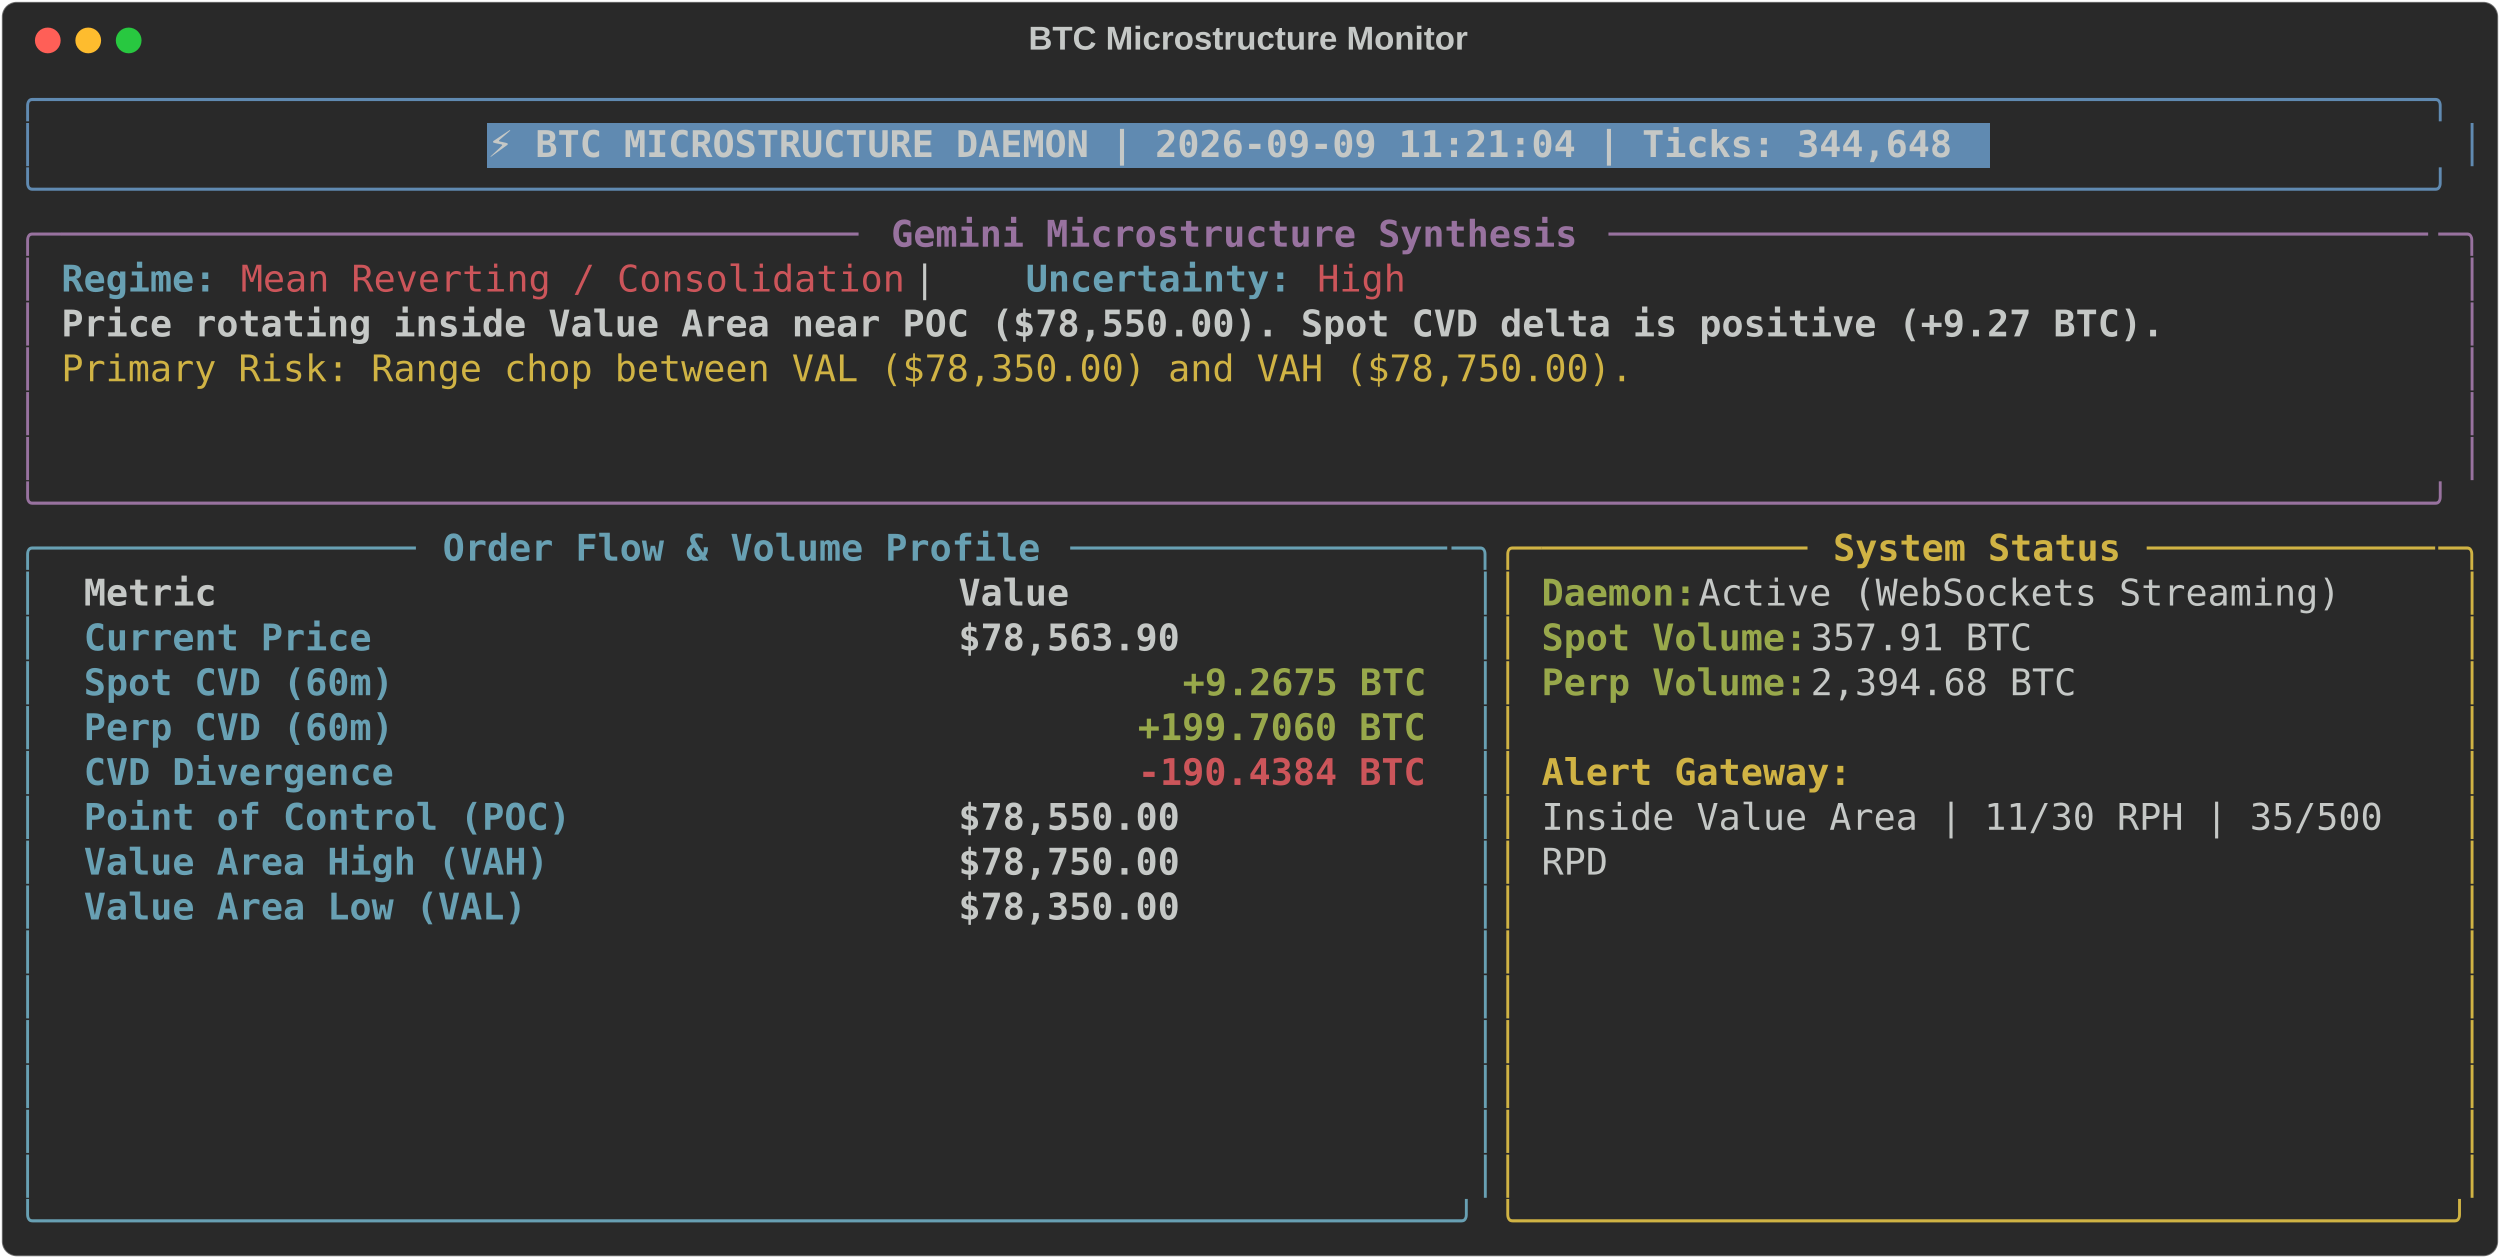
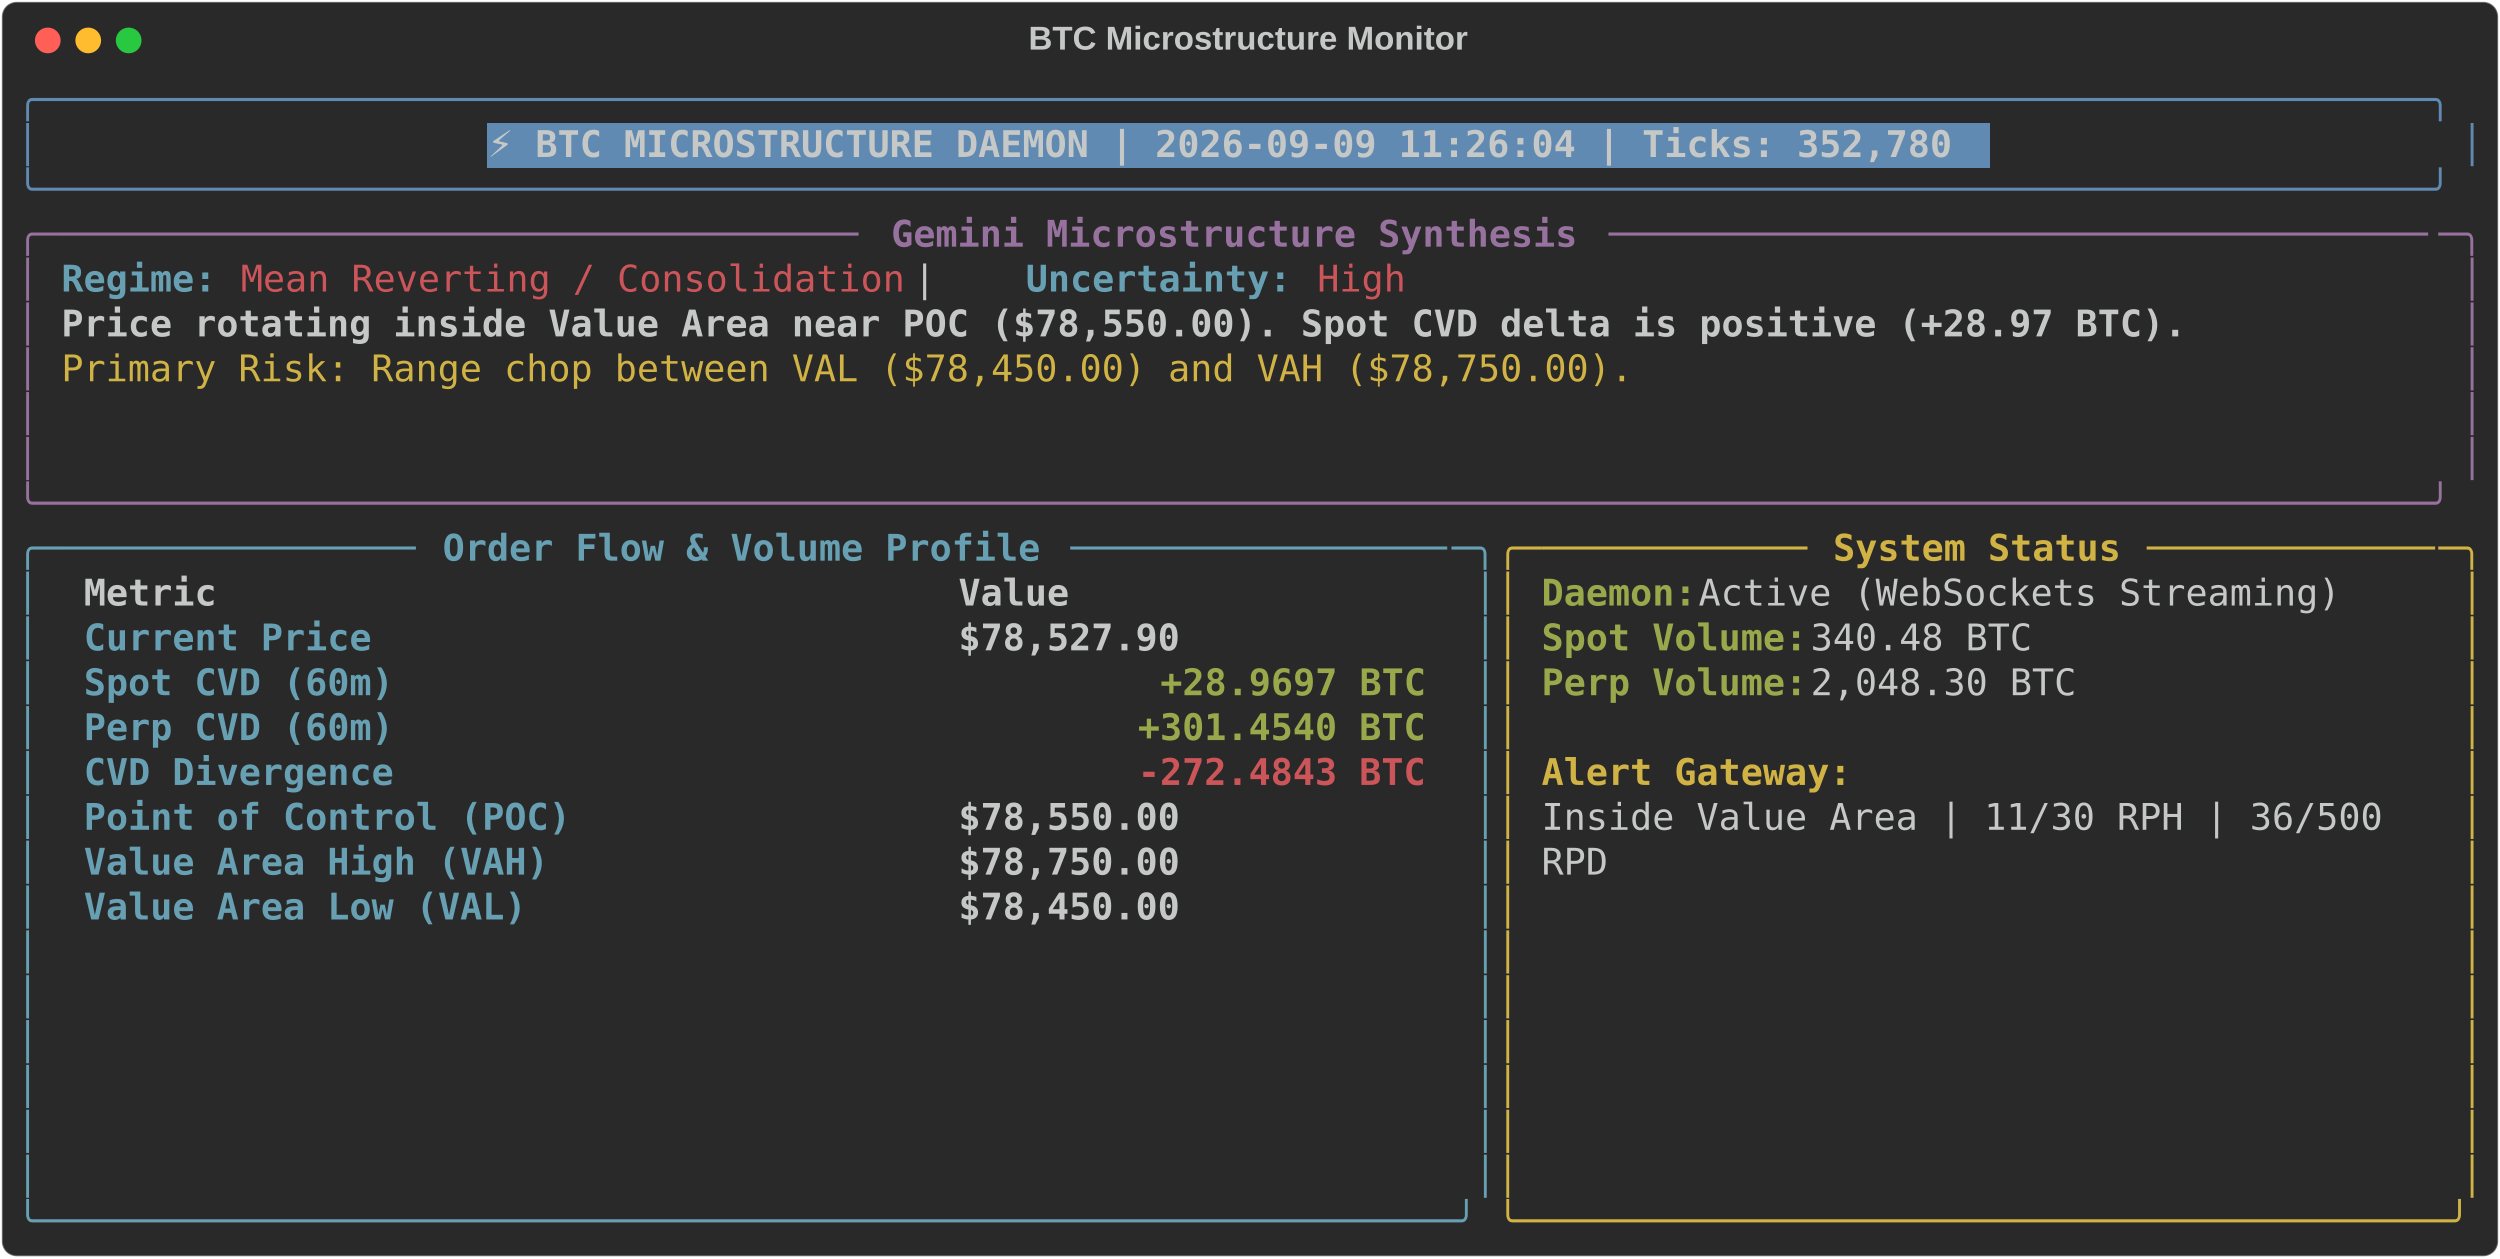
<svg xmlns="http://www.w3.org/2000/svg" class="rich-terminal" viewBox="0 0 1360 684.4">
  <style>

    @font-face {
        font-family: "Fira Code";
        src: local("FiraCode-Regular"),
                url("https://cdnjs.cloudflare.com/ajax/libs/firacode/6.2.0/woff2/FiraCode-Regular.woff2") format("woff2"),
                url("https://cdnjs.cloudflare.com/ajax/libs/firacode/6.2.0/woff/FiraCode-Regular.woff") format("woff");
        font-style: normal;
        font-weight: 400;
    }
    @font-face {
        font-family: "Fira Code";
        src: local("FiraCode-Bold"),
                url("https://cdnjs.cloudflare.com/ajax/libs/firacode/6.2.0/woff2/FiraCode-Bold.woff2") format("woff2"),
                url("https://cdnjs.cloudflare.com/ajax/libs/firacode/6.2.0/woff/FiraCode-Bold.woff") format("woff");
        font-style: bold;
        font-weight: 700;
    }

-     .terminal-1158894667-matrix {
+     .terminal-2757448800-matrix {
        font-family: Fira Code, monospace;
        font-size: 20px;
        line-height: 24.4px;
        font-variant-east-asian: full-width;
    }

-     .terminal-1158894667-title {
+     .terminal-2757448800-title {
        font-size: 18px;
        font-weight: bold;
        font-family: arial;
    }

-     .terminal-1158894667-r1 { fill: #608ab1 }
- .terminal-1158894667-r2 { fill: #c5c8c6 }
- .terminal-1158894667-r3 { fill: #c5c8c6;font-weight: bold }
- .terminal-1158894667-r4 { fill: #98729f }
- .terminal-1158894667-r5 { fill: #98729f;font-weight: bold }
- .terminal-1158894667-r6 { fill: #68a0b3;font-weight: bold }
- .terminal-1158894667-r7 { fill: #cc555a }
- .terminal-1158894667-r8 { fill: #d0b344 }
- .terminal-1158894667-r9 { fill: #68a0b3 }
- .terminal-1158894667-r10 { fill: #d0b344;font-weight: bold }
- .terminal-1158894667-r11 { fill: #98a84b;font-weight: bold }
- .terminal-1158894667-r12 { fill: #cc555a;font-weight: bold }
+     .terminal-2757448800-r1 { fill: #608ab1 }
+ .terminal-2757448800-r2 { fill: #c5c8c6 }
+ .terminal-2757448800-r3 { fill: #c5c8c6;font-weight: bold }
+ .terminal-2757448800-r4 { fill: #98729f }
+ .terminal-2757448800-r5 { fill: #98729f;font-weight: bold }
+ .terminal-2757448800-r6 { fill: #68a0b3;font-weight: bold }
+ .terminal-2757448800-r7 { fill: #cc555a }
+ .terminal-2757448800-r8 { fill: #d0b344 }
+ .terminal-2757448800-r9 { fill: #68a0b3 }
+ .terminal-2757448800-r10 { fill: #d0b344;font-weight: bold }
+ .terminal-2757448800-r11 { fill: #98a84b;font-weight: bold }
+ .terminal-2757448800-r12 { fill: #cc555a;font-weight: bold }
    </style>
  <defs>
-     <clipPath id="terminal-1158894667-clip-terminal">
+     <clipPath id="terminal-2757448800-clip-terminal">
      <rect x="0" y="0" width="1341.0" height="633.4" />
    </clipPath>
-     <clipPath id="terminal-1158894667-line-0">
+     <clipPath id="terminal-2757448800-line-0">
      <rect x="0" y="1.5" width="1342" height="24.65" />
    </clipPath>
-     <clipPath id="terminal-1158894667-line-1">
+     <clipPath id="terminal-2757448800-line-1">
      <rect x="0" y="25.9" width="1342" height="24.65" />
    </clipPath>
-     <clipPath id="terminal-1158894667-line-2">
+     <clipPath id="terminal-2757448800-line-2">
      <rect x="0" y="50.3" width="1342" height="24.65" />
    </clipPath>
-     <clipPath id="terminal-1158894667-line-3">
+     <clipPath id="terminal-2757448800-line-3">
      <rect x="0" y="74.7" width="1342" height="24.65" />
    </clipPath>
-     <clipPath id="terminal-1158894667-line-4">
+     <clipPath id="terminal-2757448800-line-4">
      <rect x="0" y="99.1" width="1342" height="24.65" />
    </clipPath>
-     <clipPath id="terminal-1158894667-line-5">
+     <clipPath id="terminal-2757448800-line-5">
      <rect x="0" y="123.5" width="1342" height="24.65" />
    </clipPath>
-     <clipPath id="terminal-1158894667-line-6">
+     <clipPath id="terminal-2757448800-line-6">
      <rect x="0" y="147.9" width="1342" height="24.65" />
    </clipPath>
-     <clipPath id="terminal-1158894667-line-7">
+     <clipPath id="terminal-2757448800-line-7">
      <rect x="0" y="172.3" width="1342" height="24.65" />
    </clipPath>
-     <clipPath id="terminal-1158894667-line-8">
+     <clipPath id="terminal-2757448800-line-8">
      <rect x="0" y="196.7" width="1342" height="24.65" />
    </clipPath>
-     <clipPath id="terminal-1158894667-line-9">
+     <clipPath id="terminal-2757448800-line-9">
      <rect x="0" y="221.1" width="1342" height="24.65" />
    </clipPath>
-     <clipPath id="terminal-1158894667-line-10">
+     <clipPath id="terminal-2757448800-line-10">
      <rect x="0" y="245.5" width="1342" height="24.65" />
    </clipPath>
-     <clipPath id="terminal-1158894667-line-11">
+     <clipPath id="terminal-2757448800-line-11">
      <rect x="0" y="269.9" width="1342" height="24.65" />
    </clipPath>
-     <clipPath id="terminal-1158894667-line-12">
+     <clipPath id="terminal-2757448800-line-12">
      <rect x="0" y="294.3" width="1342" height="24.65" />
    </clipPath>
-     <clipPath id="terminal-1158894667-line-13">
+     <clipPath id="terminal-2757448800-line-13">
      <rect x="0" y="318.7" width="1342" height="24.65" />
    </clipPath>
-     <clipPath id="terminal-1158894667-line-14">
+     <clipPath id="terminal-2757448800-line-14">
      <rect x="0" y="343.1" width="1342" height="24.65" />
    </clipPath>
-     <clipPath id="terminal-1158894667-line-15">
+     <clipPath id="terminal-2757448800-line-15">
      <rect x="0" y="367.5" width="1342" height="24.65" />
    </clipPath>
-     <clipPath id="terminal-1158894667-line-16">
+     <clipPath id="terminal-2757448800-line-16">
      <rect x="0" y="391.9" width="1342" height="24.65" />
    </clipPath>
-     <clipPath id="terminal-1158894667-line-17">
+     <clipPath id="terminal-2757448800-line-17">
      <rect x="0" y="416.3" width="1342" height="24.65" />
    </clipPath>
-     <clipPath id="terminal-1158894667-line-18">
+     <clipPath id="terminal-2757448800-line-18">
      <rect x="0" y="440.7" width="1342" height="24.65" />
    </clipPath>
-     <clipPath id="terminal-1158894667-line-19">
+     <clipPath id="terminal-2757448800-line-19">
      <rect x="0" y="465.1" width="1342" height="24.65" />
    </clipPath>
-     <clipPath id="terminal-1158894667-line-20">
+     <clipPath id="terminal-2757448800-line-20">
      <rect x="0" y="489.5" width="1342" height="24.65" />
    </clipPath>
-     <clipPath id="terminal-1158894667-line-21">
+     <clipPath id="terminal-2757448800-line-21">
      <rect x="0" y="513.9" width="1342" height="24.65" />
    </clipPath>
-     <clipPath id="terminal-1158894667-line-22">
+     <clipPath id="terminal-2757448800-line-22">
      <rect x="0" y="538.3" width="1342" height="24.65" />
    </clipPath>
-     <clipPath id="terminal-1158894667-line-23">
+     <clipPath id="terminal-2757448800-line-23">
      <rect x="0" y="562.7" width="1342" height="24.65" />
    </clipPath>
-     <clipPath id="terminal-1158894667-line-24">
+     <clipPath id="terminal-2757448800-line-24">
      <rect x="0" y="587.1" width="1342" height="24.65" />
    </clipPath>
  </defs>
  <rect fill="#292929" stroke="rgba(255,255,255,0.35)" stroke-width="1" x="1" y="1" width="1358" height="682.4" rx="8" />
-   <text class="terminal-1158894667-title" fill="#c5c8c6" text-anchor="middle" x="679" y="27">BTC Microstructure Monitor</text>
+   <text class="terminal-2757448800-title" fill="#c5c8c6" text-anchor="middle" x="679" y="27">BTC Microstructure Monitor</text>
  <g transform="translate(26,22)">
    <circle cx="0" cy="0" r="7" fill="#ff5f57" />
    <circle cx="22" cy="0" r="7" fill="#febc2e" />
    <circle cx="44" cy="0" r="7" fill="#28c840" />
  </g>
-   <g transform="translate(9, 41)" clip-path="url(#terminal-1158894667-clip-terminal)">
+   <g transform="translate(9, 41)" clip-path="url(#terminal-2757448800-clip-terminal)">
    <rect fill="#608ab1" x="256.2" y="25.9" width="817.4" height="24.65" shape-rendering="crispEdges" />
-     <g class="terminal-1158894667-matrix">
-       <text class="terminal-1158894667-r1" x="0" y="20" textLength="1342" clip-path="url(#terminal-1158894667-line-0)">╭────────────────────────────────────────────────────────────────────────────────────────────────────────────╮</text>
-       <text class="terminal-1158894667-r2" x="1342" y="20" textLength="12.2" clip-path="url(#terminal-1158894667-line-0)">
- </text>
-       <text class="terminal-1158894667-r1" x="0" y="44.4" textLength="12.2" clip-path="url(#terminal-1158894667-line-1)">│</text>
-       <text class="terminal-1158894667-r3" x="256.2" y="44.4" textLength="805.2" clip-path="url(#terminal-1158894667-line-1)">⚡ BTC MICROSTRUCTURE DAEMON | 2026-09-09 11:21:04 | Ticks: 344,648</text>
-       <text class="terminal-1158894667-r1" x="1329.8" y="44.4" textLength="12.2" clip-path="url(#terminal-1158894667-line-1)">│</text>
-       <text class="terminal-1158894667-r2" x="1342" y="44.4" textLength="12.2" clip-path="url(#terminal-1158894667-line-1)">
- </text>
-       <text class="terminal-1158894667-r1" x="0" y="68.8" textLength="1342" clip-path="url(#terminal-1158894667-line-2)">╰────────────────────────────────────────────────────────────────────────────────────────────────────────────╯</text>
-       <text class="terminal-1158894667-r2" x="1342" y="68.8" textLength="12.2" clip-path="url(#terminal-1158894667-line-2)">
- </text>
-       <text class="terminal-1158894667-r4" x="0" y="93.2" textLength="24.4" clip-path="url(#terminal-1158894667-line-3)">╭─</text>
-       <text class="terminal-1158894667-r4" x="24.4" y="93.2" textLength="439.2" clip-path="url(#terminal-1158894667-line-3)">────────────────────────────────────</text>
-       <text class="terminal-1158894667-r5" x="475.8" y="93.2" textLength="378.2" clip-path="url(#terminal-1158894667-line-3)">Gemini Microstructure Synthesis</text>
-       <text class="terminal-1158894667-r4" x="866.2" y="93.2" textLength="451.4" clip-path="url(#terminal-1158894667-line-3)">─────────────────────────────────────</text>
-       <text class="terminal-1158894667-r4" x="1317.6" y="93.2" textLength="24.4" clip-path="url(#terminal-1158894667-line-3)">─╮</text>
-       <text class="terminal-1158894667-r2" x="1342" y="93.2" textLength="12.2" clip-path="url(#terminal-1158894667-line-3)">
- </text>
-       <text class="terminal-1158894667-r4" x="0" y="117.6" textLength="12.2" clip-path="url(#terminal-1158894667-line-4)">│</text>
-       <text class="terminal-1158894667-r6" x="24.4" y="117.6" textLength="85.4" clip-path="url(#terminal-1158894667-line-4)">Regime:</text>
-       <text class="terminal-1158894667-r7" x="122" y="117.6" textLength="366" clip-path="url(#terminal-1158894667-line-4)">Mean Reverting / Consolidation</text>
-       <text class="terminal-1158894667-r2" x="488" y="117.6" textLength="61" clip-path="url(#terminal-1158894667-line-4)">  |  </text>
-       <text class="terminal-1158894667-r6" x="549" y="117.6" textLength="146.4" clip-path="url(#terminal-1158894667-line-4)">Uncertainty:</text>
-       <text class="terminal-1158894667-r7" x="707.6" y="117.6" textLength="48.8" clip-path="url(#terminal-1158894667-line-4)">High</text>
-       <text class="terminal-1158894667-r4" x="1329.8" y="117.6" textLength="12.2" clip-path="url(#terminal-1158894667-line-4)">│</text>
-       <text class="terminal-1158894667-r2" x="1342" y="117.6" textLength="12.2" clip-path="url(#terminal-1158894667-line-4)">
- </text>
-       <text class="terminal-1158894667-r4" x="0" y="142" textLength="12.2" clip-path="url(#terminal-1158894667-line-5)">│</text>
-       <text class="terminal-1158894667-r3" x="24.4" y="142" textLength="1159" clip-path="url(#terminal-1158894667-line-5)">Price rotating inside Value Area near POC ($78,550.00). Spot CVD delta is positive (+9.27 BTC).</text>
-       <text class="terminal-1158894667-r4" x="1329.8" y="142" textLength="12.2" clip-path="url(#terminal-1158894667-line-5)">│</text>
-       <text class="terminal-1158894667-r2" x="1342" y="142" textLength="12.2" clip-path="url(#terminal-1158894667-line-5)">
- </text>
-       <text class="terminal-1158894667-r4" x="0" y="166.4" textLength="12.2" clip-path="url(#terminal-1158894667-line-6)">│</text>
-       <text class="terminal-1158894667-r8" x="24.4" y="166.4" textLength="866.2" clip-path="url(#terminal-1158894667-line-6)">Primary Risk: Range chop between VAL ($78,350.00) and VAH ($78,750.00).</text>
-       <text class="terminal-1158894667-r4" x="1329.8" y="166.4" textLength="12.2" clip-path="url(#terminal-1158894667-line-6)">│</text>
-       <text class="terminal-1158894667-r2" x="1342" y="166.4" textLength="12.2" clip-path="url(#terminal-1158894667-line-6)">
- </text>
-       <text class="terminal-1158894667-r4" x="0" y="190.8" textLength="12.2" clip-path="url(#terminal-1158894667-line-7)">│</text>
-       <text class="terminal-1158894667-r4" x="1329.8" y="190.8" textLength="12.2" clip-path="url(#terminal-1158894667-line-7)">│</text>
-       <text class="terminal-1158894667-r2" x="1342" y="190.8" textLength="12.2" clip-path="url(#terminal-1158894667-line-7)">
- </text>
-       <text class="terminal-1158894667-r4" x="0" y="215.2" textLength="12.2" clip-path="url(#terminal-1158894667-line-8)">│</text>
-       <text class="terminal-1158894667-r4" x="1329.8" y="215.2" textLength="12.2" clip-path="url(#terminal-1158894667-line-8)">│</text>
-       <text class="terminal-1158894667-r2" x="1342" y="215.2" textLength="12.2" clip-path="url(#terminal-1158894667-line-8)">
- </text>
-       <text class="terminal-1158894667-r4" x="0" y="239.6" textLength="1342" clip-path="url(#terminal-1158894667-line-9)">╰────────────────────────────────────────────────────────────────────────────────────────────────────────────╯</text>
-       <text class="terminal-1158894667-r2" x="1342" y="239.6" textLength="12.2" clip-path="url(#terminal-1158894667-line-9)">
- </text>
-       <text class="terminal-1158894667-r9" x="0" y="264" textLength="24.4" clip-path="url(#terminal-1158894667-line-10)">╭─</text>
-       <text class="terminal-1158894667-r9" x="24.4" y="264" textLength="195.2" clip-path="url(#terminal-1158894667-line-10)">────────────────</text>
-       <text class="terminal-1158894667-r6" x="231.8" y="264" textLength="329.4" clip-path="url(#terminal-1158894667-line-10)">Order Flow &amp; Volume Profile</text>
-       <text class="terminal-1158894667-r9" x="573.4" y="264" textLength="207.4" clip-path="url(#terminal-1158894667-line-10)">─────────────────</text>
-       <text class="terminal-1158894667-r9" x="780.8" y="264" textLength="24.4" clip-path="url(#terminal-1158894667-line-10)">─╮</text>
-       <text class="terminal-1158894667-r8" x="805.2" y="264" textLength="24.4" clip-path="url(#terminal-1158894667-line-10)">╭─</text>
-       <text class="terminal-1158894667-r8" x="829.6" y="264" textLength="146.4" clip-path="url(#terminal-1158894667-line-10)">────────────</text>
-       <text class="terminal-1158894667-r10" x="988.2" y="264" textLength="158.6" clip-path="url(#terminal-1158894667-line-10)">System Status</text>
-       <text class="terminal-1158894667-r8" x="1159" y="264" textLength="158.6" clip-path="url(#terminal-1158894667-line-10)">─────────────</text>
-       <text class="terminal-1158894667-r8" x="1317.6" y="264" textLength="24.4" clip-path="url(#terminal-1158894667-line-10)">─╮</text>
-       <text class="terminal-1158894667-r2" x="1342" y="264" textLength="12.2" clip-path="url(#terminal-1158894667-line-10)">
- </text>
-       <text class="terminal-1158894667-r9" x="0" y="288.4" textLength="12.2" clip-path="url(#terminal-1158894667-line-11)">│</text>
-       <text class="terminal-1158894667-r3" x="36.6" y="288.4" textLength="451.4" clip-path="url(#terminal-1158894667-line-11)">Metric                               </text>
-       <text class="terminal-1158894667-r3" x="512.4" y="288.4" textLength="256.2" clip-path="url(#terminal-1158894667-line-11)">                Value</text>
-       <text class="terminal-1158894667-r9" x="793" y="288.4" textLength="12.2" clip-path="url(#terminal-1158894667-line-11)">│</text>
-       <text class="terminal-1158894667-r8" x="805.2" y="288.4" textLength="12.2" clip-path="url(#terminal-1158894667-line-11)">│</text>
-       <text class="terminal-1158894667-r11" x="829.6" y="288.4" textLength="85.4" clip-path="url(#terminal-1158894667-line-11)">Daemon:</text>
-       <text class="terminal-1158894667-r2" x="915" y="288.4" textLength="366" clip-path="url(#terminal-1158894667-line-11)"> Active (WebSockets Streaming)</text>
-       <text class="terminal-1158894667-r8" x="1329.8" y="288.4" textLength="12.2" clip-path="url(#terminal-1158894667-line-11)">│</text>
-       <text class="terminal-1158894667-r2" x="1342" y="288.4" textLength="12.2" clip-path="url(#terminal-1158894667-line-11)">
- </text>
-       <text class="terminal-1158894667-r9" x="0" y="312.8" textLength="12.2" clip-path="url(#terminal-1158894667-line-12)">│</text>
-       <text class="terminal-1158894667-r6" x="36.6" y="312.8" textLength="451.4" clip-path="url(#terminal-1158894667-line-12)">Current Price                        </text>
-       <text class="terminal-1158894667-r3" x="512.4" y="312.8" textLength="256.2" clip-path="url(#terminal-1158894667-line-12)">           $78,563.90</text>
-       <text class="terminal-1158894667-r9" x="793" y="312.8" textLength="12.2" clip-path="url(#terminal-1158894667-line-12)">│</text>
-       <text class="terminal-1158894667-r8" x="805.2" y="312.8" textLength="12.2" clip-path="url(#terminal-1158894667-line-12)">│</text>
-       <text class="terminal-1158894667-r11" x="829.6" y="312.8" textLength="146.4" clip-path="url(#terminal-1158894667-line-12)">Spot Volume:</text>
-       <text class="terminal-1158894667-r2" x="976" y="312.8" textLength="134.2" clip-path="url(#terminal-1158894667-line-12)"> 357.91 BTC</text>
-       <text class="terminal-1158894667-r8" x="1329.8" y="312.8" textLength="12.2" clip-path="url(#terminal-1158894667-line-12)">│</text>
-       <text class="terminal-1158894667-r2" x="1342" y="312.8" textLength="12.2" clip-path="url(#terminal-1158894667-line-12)">
- </text>
-       <text class="terminal-1158894667-r9" x="0" y="337.2" textLength="12.2" clip-path="url(#terminal-1158894667-line-13)">│</text>
-       <text class="terminal-1158894667-r6" x="36.6" y="337.2" textLength="451.4" clip-path="url(#terminal-1158894667-line-13)">Spot CVD (60m)                       </text>
-       <text class="terminal-1158894667-r11" x="634.4" y="337.2" textLength="134.2" clip-path="url(#terminal-1158894667-line-13)">+9.2675 BTC</text>
-       <text class="terminal-1158894667-r9" x="793" y="337.2" textLength="12.2" clip-path="url(#terminal-1158894667-line-13)">│</text>
-       <text class="terminal-1158894667-r8" x="805.2" y="337.2" textLength="12.2" clip-path="url(#terminal-1158894667-line-13)">│</text>
-       <text class="terminal-1158894667-r11" x="829.6" y="337.2" textLength="146.4" clip-path="url(#terminal-1158894667-line-13)">Perp Volume:</text>
-       <text class="terminal-1158894667-r2" x="976" y="337.2" textLength="158.6" clip-path="url(#terminal-1158894667-line-13)"> 2,394.68 BTC</text>
-       <text class="terminal-1158894667-r8" x="1329.8" y="337.2" textLength="12.2" clip-path="url(#terminal-1158894667-line-13)">│</text>
-       <text class="terminal-1158894667-r2" x="1342" y="337.2" textLength="12.2" clip-path="url(#terminal-1158894667-line-13)">
- </text>
-       <text class="terminal-1158894667-r9" x="0" y="361.6" textLength="12.2" clip-path="url(#terminal-1158894667-line-14)">│</text>
-       <text class="terminal-1158894667-r6" x="36.6" y="361.6" textLength="451.4" clip-path="url(#terminal-1158894667-line-14)">Perp CVD (60m)                       </text>
-       <text class="terminal-1158894667-r11" x="610" y="361.6" textLength="158.6" clip-path="url(#terminal-1158894667-line-14)">+199.7060 BTC</text>
-       <text class="terminal-1158894667-r9" x="793" y="361.6" textLength="12.2" clip-path="url(#terminal-1158894667-line-14)">│</text>
-       <text class="terminal-1158894667-r8" x="805.2" y="361.6" textLength="12.2" clip-path="url(#terminal-1158894667-line-14)">│</text>
-       <text class="terminal-1158894667-r8" x="1329.8" y="361.6" textLength="12.2" clip-path="url(#terminal-1158894667-line-14)">│</text>
-       <text class="terminal-1158894667-r2" x="1342" y="361.6" textLength="12.2" clip-path="url(#terminal-1158894667-line-14)">
- </text>
-       <text class="terminal-1158894667-r9" x="0" y="386" textLength="12.2" clip-path="url(#terminal-1158894667-line-15)">│</text>
-       <text class="terminal-1158894667-r6" x="36.6" y="386" textLength="451.4" clip-path="url(#terminal-1158894667-line-15)">CVD Divergence                       </text>
-       <text class="terminal-1158894667-r12" x="610" y="386" textLength="158.6" clip-path="url(#terminal-1158894667-line-15)">-190.4384 BTC</text>
-       <text class="terminal-1158894667-r9" x="793" y="386" textLength="12.2" clip-path="url(#terminal-1158894667-line-15)">│</text>
-       <text class="terminal-1158894667-r8" x="805.2" y="386" textLength="12.2" clip-path="url(#terminal-1158894667-line-15)">│</text>
-       <text class="terminal-1158894667-r10" x="829.6" y="386" textLength="170.8" clip-path="url(#terminal-1158894667-line-15)">Alert Gateway:</text>
-       <text class="terminal-1158894667-r8" x="1329.8" y="386" textLength="12.2" clip-path="url(#terminal-1158894667-line-15)">│</text>
-       <text class="terminal-1158894667-r2" x="1342" y="386" textLength="12.2" clip-path="url(#terminal-1158894667-line-15)">
- </text>
-       <text class="terminal-1158894667-r9" x="0" y="410.4" textLength="12.2" clip-path="url(#terminal-1158894667-line-16)">│</text>
-       <text class="terminal-1158894667-r6" x="36.6" y="410.4" textLength="451.4" clip-path="url(#terminal-1158894667-line-16)">Point of Control (POC)               </text>
-       <text class="terminal-1158894667-r3" x="512.4" y="410.4" textLength="256.2" clip-path="url(#terminal-1158894667-line-16)">           $78,550.00</text>
-       <text class="terminal-1158894667-r9" x="793" y="410.4" textLength="12.2" clip-path="url(#terminal-1158894667-line-16)">│</text>
-       <text class="terminal-1158894667-r8" x="805.2" y="410.4" textLength="12.2" clip-path="url(#terminal-1158894667-line-16)">│</text>
-       <text class="terminal-1158894667-r2" x="829.6" y="410.4" textLength="475.8" clip-path="url(#terminal-1158894667-line-16)">Inside Value Area | 11/30 RPH | 35/500 </text>
-       <text class="terminal-1158894667-r8" x="1329.8" y="410.4" textLength="12.2" clip-path="url(#terminal-1158894667-line-16)">│</text>
-       <text class="terminal-1158894667-r2" x="1342" y="410.4" textLength="12.2" clip-path="url(#terminal-1158894667-line-16)">
- </text>
-       <text class="terminal-1158894667-r9" x="0" y="434.8" textLength="12.2" clip-path="url(#terminal-1158894667-line-17)">│</text>
-       <text class="terminal-1158894667-r6" x="36.6" y="434.8" textLength="451.4" clip-path="url(#terminal-1158894667-line-17)">Value Area High (VAH)                </text>
-       <text class="terminal-1158894667-r3" x="512.4" y="434.8" textLength="256.2" clip-path="url(#terminal-1158894667-line-17)">           $78,750.00</text>
-       <text class="terminal-1158894667-r9" x="793" y="434.8" textLength="12.2" clip-path="url(#terminal-1158894667-line-17)">│</text>
-       <text class="terminal-1158894667-r8" x="805.2" y="434.8" textLength="12.2" clip-path="url(#terminal-1158894667-line-17)">│</text>
-       <text class="terminal-1158894667-r2" x="829.6" y="434.8" textLength="36.6" clip-path="url(#terminal-1158894667-line-17)">RPD</text>
-       <text class="terminal-1158894667-r8" x="1329.8" y="434.8" textLength="12.2" clip-path="url(#terminal-1158894667-line-17)">│</text>
-       <text class="terminal-1158894667-r2" x="1342" y="434.8" textLength="12.2" clip-path="url(#terminal-1158894667-line-17)">
- </text>
-       <text class="terminal-1158894667-r9" x="0" y="459.2" textLength="12.2" clip-path="url(#terminal-1158894667-line-18)">│</text>
-       <text class="terminal-1158894667-r6" x="36.6" y="459.2" textLength="451.4" clip-path="url(#terminal-1158894667-line-18)">Value Area Low (VAL)                 </text>
-       <text class="terminal-1158894667-r3" x="512.4" y="459.2" textLength="256.2" clip-path="url(#terminal-1158894667-line-18)">           $78,350.00</text>
-       <text class="terminal-1158894667-r9" x="793" y="459.2" textLength="12.2" clip-path="url(#terminal-1158894667-line-18)">│</text>
-       <text class="terminal-1158894667-r8" x="805.2" y="459.2" textLength="12.2" clip-path="url(#terminal-1158894667-line-18)">│</text>
-       <text class="terminal-1158894667-r8" x="1329.8" y="459.2" textLength="12.2" clip-path="url(#terminal-1158894667-line-18)">│</text>
-       <text class="terminal-1158894667-r2" x="1342" y="459.2" textLength="12.2" clip-path="url(#terminal-1158894667-line-18)">
- </text>
-       <text class="terminal-1158894667-r9" x="0" y="483.6" textLength="12.2" clip-path="url(#terminal-1158894667-line-19)">│</text>
-       <text class="terminal-1158894667-r9" x="793" y="483.6" textLength="12.2" clip-path="url(#terminal-1158894667-line-19)">│</text>
-       <text class="terminal-1158894667-r8" x="805.2" y="483.6" textLength="12.2" clip-path="url(#terminal-1158894667-line-19)">│</text>
-       <text class="terminal-1158894667-r8" x="1329.8" y="483.6" textLength="12.2" clip-path="url(#terminal-1158894667-line-19)">│</text>
-       <text class="terminal-1158894667-r2" x="1342" y="483.6" textLength="12.2" clip-path="url(#terminal-1158894667-line-19)">
- </text>
-       <text class="terminal-1158894667-r9" x="0" y="508" textLength="12.2" clip-path="url(#terminal-1158894667-line-20)">│</text>
-       <text class="terminal-1158894667-r9" x="793" y="508" textLength="12.2" clip-path="url(#terminal-1158894667-line-20)">│</text>
-       <text class="terminal-1158894667-r8" x="805.2" y="508" textLength="12.2" clip-path="url(#terminal-1158894667-line-20)">│</text>
-       <text class="terminal-1158894667-r8" x="1329.8" y="508" textLength="12.2" clip-path="url(#terminal-1158894667-line-20)">│</text>
-       <text class="terminal-1158894667-r2" x="1342" y="508" textLength="12.2" clip-path="url(#terminal-1158894667-line-20)">
- </text>
-       <text class="terminal-1158894667-r9" x="0" y="532.4" textLength="12.2" clip-path="url(#terminal-1158894667-line-21)">│</text>
-       <text class="terminal-1158894667-r9" x="793" y="532.4" textLength="12.2" clip-path="url(#terminal-1158894667-line-21)">│</text>
-       <text class="terminal-1158894667-r8" x="805.2" y="532.4" textLength="12.2" clip-path="url(#terminal-1158894667-line-21)">│</text>
-       <text class="terminal-1158894667-r8" x="1329.8" y="532.4" textLength="12.2" clip-path="url(#terminal-1158894667-line-21)">│</text>
-       <text class="terminal-1158894667-r2" x="1342" y="532.4" textLength="12.2" clip-path="url(#terminal-1158894667-line-21)">
- </text>
-       <text class="terminal-1158894667-r9" x="0" y="556.8" textLength="12.2" clip-path="url(#terminal-1158894667-line-22)">│</text>
-       <text class="terminal-1158894667-r9" x="793" y="556.8" textLength="12.2" clip-path="url(#terminal-1158894667-line-22)">│</text>
-       <text class="terminal-1158894667-r8" x="805.2" y="556.8" textLength="12.2" clip-path="url(#terminal-1158894667-line-22)">│</text>
-       <text class="terminal-1158894667-r8" x="1329.8" y="556.8" textLength="12.2" clip-path="url(#terminal-1158894667-line-22)">│</text>
-       <text class="terminal-1158894667-r2" x="1342" y="556.8" textLength="12.2" clip-path="url(#terminal-1158894667-line-22)">
- </text>
-       <text class="terminal-1158894667-r9" x="0" y="581.2" textLength="12.2" clip-path="url(#terminal-1158894667-line-23)">│</text>
-       <text class="terminal-1158894667-r9" x="793" y="581.2" textLength="12.2" clip-path="url(#terminal-1158894667-line-23)">│</text>
-       <text class="terminal-1158894667-r8" x="805.2" y="581.2" textLength="12.2" clip-path="url(#terminal-1158894667-line-23)">│</text>
-       <text class="terminal-1158894667-r8" x="1329.8" y="581.2" textLength="12.2" clip-path="url(#terminal-1158894667-line-23)">│</text>
-       <text class="terminal-1158894667-r2" x="1342" y="581.2" textLength="12.2" clip-path="url(#terminal-1158894667-line-23)">
- </text>
-       <text class="terminal-1158894667-r9" x="0" y="605.6" textLength="12.2" clip-path="url(#terminal-1158894667-line-24)">│</text>
-       <text class="terminal-1158894667-r9" x="793" y="605.6" textLength="12.2" clip-path="url(#terminal-1158894667-line-24)">│</text>
-       <text class="terminal-1158894667-r8" x="805.2" y="605.6" textLength="12.2" clip-path="url(#terminal-1158894667-line-24)">│</text>
-       <text class="terminal-1158894667-r8" x="1329.8" y="605.6" textLength="12.2" clip-path="url(#terminal-1158894667-line-24)">│</text>
-       <text class="terminal-1158894667-r2" x="1342" y="605.6" textLength="12.2" clip-path="url(#terminal-1158894667-line-24)">
- </text>
-       <text class="terminal-1158894667-r9" x="0" y="630" textLength="805.2" clip-path="url(#terminal-1158894667-line-25)">╰────────────────────────────────────────────────────────────────╯</text>
-       <text class="terminal-1158894667-r8" x="805.2" y="630" textLength="536.8" clip-path="url(#terminal-1158894667-line-25)">╰──────────────────────────────────────────╯</text>
-       <text class="terminal-1158894667-r2" x="1342" y="630" textLength="12.2" clip-path="url(#terminal-1158894667-line-25)">
+     <g class="terminal-2757448800-matrix">
+       <text class="terminal-2757448800-r1" x="0" y="20" textLength="1342" clip-path="url(#terminal-2757448800-line-0)">╭────────────────────────────────────────────────────────────────────────────────────────────────────────────╮</text>
+       <text class="terminal-2757448800-r2" x="1342" y="20" textLength="12.2" clip-path="url(#terminal-2757448800-line-0)">
+ </text>
+       <text class="terminal-2757448800-r1" x="0" y="44.4" textLength="12.2" clip-path="url(#terminal-2757448800-line-1)">│</text>
+       <text class="terminal-2757448800-r3" x="256.2" y="44.4" textLength="805.2" clip-path="url(#terminal-2757448800-line-1)">⚡ BTC MICROSTRUCTURE DAEMON | 2026-09-09 11:26:04 | Ticks: 352,780</text>
+       <text class="terminal-2757448800-r1" x="1329.8" y="44.4" textLength="12.2" clip-path="url(#terminal-2757448800-line-1)">│</text>
+       <text class="terminal-2757448800-r2" x="1342" y="44.4" textLength="12.2" clip-path="url(#terminal-2757448800-line-1)">
+ </text>
+       <text class="terminal-2757448800-r1" x="0" y="68.8" textLength="1342" clip-path="url(#terminal-2757448800-line-2)">╰────────────────────────────────────────────────────────────────────────────────────────────────────────────╯</text>
+       <text class="terminal-2757448800-r2" x="1342" y="68.8" textLength="12.2" clip-path="url(#terminal-2757448800-line-2)">
+ </text>
+       <text class="terminal-2757448800-r4" x="0" y="93.2" textLength="24.4" clip-path="url(#terminal-2757448800-line-3)">╭─</text>
+       <text class="terminal-2757448800-r4" x="24.4" y="93.2" textLength="439.2" clip-path="url(#terminal-2757448800-line-3)">────────────────────────────────────</text>
+       <text class="terminal-2757448800-r5" x="475.8" y="93.2" textLength="378.2" clip-path="url(#terminal-2757448800-line-3)">Gemini Microstructure Synthesis</text>
+       <text class="terminal-2757448800-r4" x="866.2" y="93.2" textLength="451.4" clip-path="url(#terminal-2757448800-line-3)">─────────────────────────────────────</text>
+       <text class="terminal-2757448800-r4" x="1317.6" y="93.2" textLength="24.4" clip-path="url(#terminal-2757448800-line-3)">─╮</text>
+       <text class="terminal-2757448800-r2" x="1342" y="93.2" textLength="12.2" clip-path="url(#terminal-2757448800-line-3)">
+ </text>
+       <text class="terminal-2757448800-r4" x="0" y="117.6" textLength="12.2" clip-path="url(#terminal-2757448800-line-4)">│</text>
+       <text class="terminal-2757448800-r6" x="24.4" y="117.6" textLength="85.4" clip-path="url(#terminal-2757448800-line-4)">Regime:</text>
+       <text class="terminal-2757448800-r7" x="122" y="117.6" textLength="366" clip-path="url(#terminal-2757448800-line-4)">Mean Reverting / Consolidation</text>
+       <text class="terminal-2757448800-r2" x="488" y="117.6" textLength="61" clip-path="url(#terminal-2757448800-line-4)">  |  </text>
+       <text class="terminal-2757448800-r6" x="549" y="117.6" textLength="146.4" clip-path="url(#terminal-2757448800-line-4)">Uncertainty:</text>
+       <text class="terminal-2757448800-r7" x="707.6" y="117.6" textLength="48.8" clip-path="url(#terminal-2757448800-line-4)">High</text>
+       <text class="terminal-2757448800-r4" x="1329.8" y="117.6" textLength="12.2" clip-path="url(#terminal-2757448800-line-4)">│</text>
+       <text class="terminal-2757448800-r2" x="1342" y="117.6" textLength="12.2" clip-path="url(#terminal-2757448800-line-4)">
+ </text>
+       <text class="terminal-2757448800-r4" x="0" y="142" textLength="12.2" clip-path="url(#terminal-2757448800-line-5)">│</text>
+       <text class="terminal-2757448800-r3" x="24.4" y="142" textLength="1171.2" clip-path="url(#terminal-2757448800-line-5)">Price rotating inside Value Area near POC ($78,550.00). Spot CVD delta is positive (+28.97 BTC).</text>
+       <text class="terminal-2757448800-r4" x="1329.8" y="142" textLength="12.2" clip-path="url(#terminal-2757448800-line-5)">│</text>
+       <text class="terminal-2757448800-r2" x="1342" y="142" textLength="12.2" clip-path="url(#terminal-2757448800-line-5)">
+ </text>
+       <text class="terminal-2757448800-r4" x="0" y="166.4" textLength="12.2" clip-path="url(#terminal-2757448800-line-6)">│</text>
+       <text class="terminal-2757448800-r8" x="24.4" y="166.4" textLength="866.2" clip-path="url(#terminal-2757448800-line-6)">Primary Risk: Range chop between VAL ($78,450.00) and VAH ($78,750.00).</text>
+       <text class="terminal-2757448800-r4" x="1329.8" y="166.4" textLength="12.2" clip-path="url(#terminal-2757448800-line-6)">│</text>
+       <text class="terminal-2757448800-r2" x="1342" y="166.4" textLength="12.2" clip-path="url(#terminal-2757448800-line-6)">
+ </text>
+       <text class="terminal-2757448800-r4" x="0" y="190.8" textLength="12.2" clip-path="url(#terminal-2757448800-line-7)">│</text>
+       <text class="terminal-2757448800-r4" x="1329.8" y="190.8" textLength="12.2" clip-path="url(#terminal-2757448800-line-7)">│</text>
+       <text class="terminal-2757448800-r2" x="1342" y="190.8" textLength="12.2" clip-path="url(#terminal-2757448800-line-7)">
+ </text>
+       <text class="terminal-2757448800-r4" x="0" y="215.2" textLength="12.2" clip-path="url(#terminal-2757448800-line-8)">│</text>
+       <text class="terminal-2757448800-r4" x="1329.8" y="215.2" textLength="12.2" clip-path="url(#terminal-2757448800-line-8)">│</text>
+       <text class="terminal-2757448800-r2" x="1342" y="215.2" textLength="12.2" clip-path="url(#terminal-2757448800-line-8)">
+ </text>
+       <text class="terminal-2757448800-r4" x="0" y="239.6" textLength="1342" clip-path="url(#terminal-2757448800-line-9)">╰────────────────────────────────────────────────────────────────────────────────────────────────────────────╯</text>
+       <text class="terminal-2757448800-r2" x="1342" y="239.6" textLength="12.2" clip-path="url(#terminal-2757448800-line-9)">
+ </text>
+       <text class="terminal-2757448800-r9" x="0" y="264" textLength="24.4" clip-path="url(#terminal-2757448800-line-10)">╭─</text>
+       <text class="terminal-2757448800-r9" x="24.4" y="264" textLength="195.2" clip-path="url(#terminal-2757448800-line-10)">────────────────</text>
+       <text class="terminal-2757448800-r6" x="231.8" y="264" textLength="329.4" clip-path="url(#terminal-2757448800-line-10)">Order Flow &amp; Volume Profile</text>
+       <text class="terminal-2757448800-r9" x="573.4" y="264" textLength="207.4" clip-path="url(#terminal-2757448800-line-10)">─────────────────</text>
+       <text class="terminal-2757448800-r9" x="780.8" y="264" textLength="24.4" clip-path="url(#terminal-2757448800-line-10)">─╮</text>
+       <text class="terminal-2757448800-r8" x="805.2" y="264" textLength="24.4" clip-path="url(#terminal-2757448800-line-10)">╭─</text>
+       <text class="terminal-2757448800-r8" x="829.6" y="264" textLength="146.4" clip-path="url(#terminal-2757448800-line-10)">────────────</text>
+       <text class="terminal-2757448800-r10" x="988.2" y="264" textLength="158.6" clip-path="url(#terminal-2757448800-line-10)">System Status</text>
+       <text class="terminal-2757448800-r8" x="1159" y="264" textLength="158.6" clip-path="url(#terminal-2757448800-line-10)">─────────────</text>
+       <text class="terminal-2757448800-r8" x="1317.6" y="264" textLength="24.4" clip-path="url(#terminal-2757448800-line-10)">─╮</text>
+       <text class="terminal-2757448800-r2" x="1342" y="264" textLength="12.2" clip-path="url(#terminal-2757448800-line-10)">
+ </text>
+       <text class="terminal-2757448800-r9" x="0" y="288.4" textLength="12.2" clip-path="url(#terminal-2757448800-line-11)">│</text>
+       <text class="terminal-2757448800-r3" x="36.6" y="288.4" textLength="451.4" clip-path="url(#terminal-2757448800-line-11)">Metric                               </text>
+       <text class="terminal-2757448800-r3" x="512.4" y="288.4" textLength="256.2" clip-path="url(#terminal-2757448800-line-11)">                Value</text>
+       <text class="terminal-2757448800-r9" x="793" y="288.4" textLength="12.2" clip-path="url(#terminal-2757448800-line-11)">│</text>
+       <text class="terminal-2757448800-r8" x="805.2" y="288.4" textLength="12.2" clip-path="url(#terminal-2757448800-line-11)">│</text>
+       <text class="terminal-2757448800-r11" x="829.6" y="288.4" textLength="85.4" clip-path="url(#terminal-2757448800-line-11)">Daemon:</text>
+       <text class="terminal-2757448800-r2" x="915" y="288.4" textLength="366" clip-path="url(#terminal-2757448800-line-11)"> Active (WebSockets Streaming)</text>
+       <text class="terminal-2757448800-r8" x="1329.8" y="288.4" textLength="12.2" clip-path="url(#terminal-2757448800-line-11)">│</text>
+       <text class="terminal-2757448800-r2" x="1342" y="288.4" textLength="12.2" clip-path="url(#terminal-2757448800-line-11)">
+ </text>
+       <text class="terminal-2757448800-r9" x="0" y="312.8" textLength="12.2" clip-path="url(#terminal-2757448800-line-12)">│</text>
+       <text class="terminal-2757448800-r6" x="36.6" y="312.8" textLength="451.4" clip-path="url(#terminal-2757448800-line-12)">Current Price                        </text>
+       <text class="terminal-2757448800-r3" x="512.4" y="312.8" textLength="256.2" clip-path="url(#terminal-2757448800-line-12)">           $78,527.90</text>
+       <text class="terminal-2757448800-r9" x="793" y="312.8" textLength="12.2" clip-path="url(#terminal-2757448800-line-12)">│</text>
+       <text class="terminal-2757448800-r8" x="805.2" y="312.8" textLength="12.2" clip-path="url(#terminal-2757448800-line-12)">│</text>
+       <text class="terminal-2757448800-r11" x="829.6" y="312.8" textLength="146.4" clip-path="url(#terminal-2757448800-line-12)">Spot Volume:</text>
+       <text class="terminal-2757448800-r2" x="976" y="312.8" textLength="134.2" clip-path="url(#terminal-2757448800-line-12)"> 340.48 BTC</text>
+       <text class="terminal-2757448800-r8" x="1329.8" y="312.8" textLength="12.2" clip-path="url(#terminal-2757448800-line-12)">│</text>
+       <text class="terminal-2757448800-r2" x="1342" y="312.8" textLength="12.2" clip-path="url(#terminal-2757448800-line-12)">
+ </text>
+       <text class="terminal-2757448800-r9" x="0" y="337.2" textLength="12.2" clip-path="url(#terminal-2757448800-line-13)">│</text>
+       <text class="terminal-2757448800-r6" x="36.6" y="337.2" textLength="451.4" clip-path="url(#terminal-2757448800-line-13)">Spot CVD (60m)                       </text>
+       <text class="terminal-2757448800-r11" x="622.2" y="337.2" textLength="146.4" clip-path="url(#terminal-2757448800-line-13)">+28.9697 BTC</text>
+       <text class="terminal-2757448800-r9" x="793" y="337.2" textLength="12.2" clip-path="url(#terminal-2757448800-line-13)">│</text>
+       <text class="terminal-2757448800-r8" x="805.2" y="337.2" textLength="12.2" clip-path="url(#terminal-2757448800-line-13)">│</text>
+       <text class="terminal-2757448800-r11" x="829.6" y="337.2" textLength="146.4" clip-path="url(#terminal-2757448800-line-13)">Perp Volume:</text>
+       <text class="terminal-2757448800-r2" x="976" y="337.2" textLength="158.6" clip-path="url(#terminal-2757448800-line-13)"> 2,048.30 BTC</text>
+       <text class="terminal-2757448800-r8" x="1329.8" y="337.2" textLength="12.2" clip-path="url(#terminal-2757448800-line-13)">│</text>
+       <text class="terminal-2757448800-r2" x="1342" y="337.2" textLength="12.2" clip-path="url(#terminal-2757448800-line-13)">
+ </text>
+       <text class="terminal-2757448800-r9" x="0" y="361.6" textLength="12.2" clip-path="url(#terminal-2757448800-line-14)">│</text>
+       <text class="terminal-2757448800-r6" x="36.6" y="361.6" textLength="451.4" clip-path="url(#terminal-2757448800-line-14)">Perp CVD (60m)                       </text>
+       <text class="terminal-2757448800-r11" x="610" y="361.6" textLength="158.6" clip-path="url(#terminal-2757448800-line-14)">+301.4540 BTC</text>
+       <text class="terminal-2757448800-r9" x="793" y="361.6" textLength="12.2" clip-path="url(#terminal-2757448800-line-14)">│</text>
+       <text class="terminal-2757448800-r8" x="805.2" y="361.6" textLength="12.2" clip-path="url(#terminal-2757448800-line-14)">│</text>
+       <text class="terminal-2757448800-r8" x="1329.8" y="361.6" textLength="12.2" clip-path="url(#terminal-2757448800-line-14)">│</text>
+       <text class="terminal-2757448800-r2" x="1342" y="361.6" textLength="12.2" clip-path="url(#terminal-2757448800-line-14)">
+ </text>
+       <text class="terminal-2757448800-r9" x="0" y="386" textLength="12.2" clip-path="url(#terminal-2757448800-line-15)">│</text>
+       <text class="terminal-2757448800-r6" x="36.6" y="386" textLength="451.4" clip-path="url(#terminal-2757448800-line-15)">CVD Divergence                       </text>
+       <text class="terminal-2757448800-r12" x="610" y="386" textLength="158.6" clip-path="url(#terminal-2757448800-line-15)">-272.4843 BTC</text>
+       <text class="terminal-2757448800-r9" x="793" y="386" textLength="12.2" clip-path="url(#terminal-2757448800-line-15)">│</text>
+       <text class="terminal-2757448800-r8" x="805.2" y="386" textLength="12.2" clip-path="url(#terminal-2757448800-line-15)">│</text>
+       <text class="terminal-2757448800-r10" x="829.6" y="386" textLength="170.8" clip-path="url(#terminal-2757448800-line-15)">Alert Gateway:</text>
+       <text class="terminal-2757448800-r8" x="1329.8" y="386" textLength="12.2" clip-path="url(#terminal-2757448800-line-15)">│</text>
+       <text class="terminal-2757448800-r2" x="1342" y="386" textLength="12.2" clip-path="url(#terminal-2757448800-line-15)">
+ </text>
+       <text class="terminal-2757448800-r9" x="0" y="410.4" textLength="12.2" clip-path="url(#terminal-2757448800-line-16)">│</text>
+       <text class="terminal-2757448800-r6" x="36.6" y="410.4" textLength="451.4" clip-path="url(#terminal-2757448800-line-16)">Point of Control (POC)               </text>
+       <text class="terminal-2757448800-r3" x="512.4" y="410.4" textLength="256.2" clip-path="url(#terminal-2757448800-line-16)">           $78,550.00</text>
+       <text class="terminal-2757448800-r9" x="793" y="410.4" textLength="12.2" clip-path="url(#terminal-2757448800-line-16)">│</text>
+       <text class="terminal-2757448800-r8" x="805.2" y="410.4" textLength="12.2" clip-path="url(#terminal-2757448800-line-16)">│</text>
+       <text class="terminal-2757448800-r2" x="829.6" y="410.4" textLength="475.8" clip-path="url(#terminal-2757448800-line-16)">Inside Value Area | 11/30 RPH | 36/500 </text>
+       <text class="terminal-2757448800-r8" x="1329.8" y="410.4" textLength="12.2" clip-path="url(#terminal-2757448800-line-16)">│</text>
+       <text class="terminal-2757448800-r2" x="1342" y="410.4" textLength="12.2" clip-path="url(#terminal-2757448800-line-16)">
+ </text>
+       <text class="terminal-2757448800-r9" x="0" y="434.8" textLength="12.2" clip-path="url(#terminal-2757448800-line-17)">│</text>
+       <text class="terminal-2757448800-r6" x="36.6" y="434.8" textLength="451.4" clip-path="url(#terminal-2757448800-line-17)">Value Area High (VAH)                </text>
+       <text class="terminal-2757448800-r3" x="512.4" y="434.8" textLength="256.2" clip-path="url(#terminal-2757448800-line-17)">           $78,750.00</text>
+       <text class="terminal-2757448800-r9" x="793" y="434.8" textLength="12.2" clip-path="url(#terminal-2757448800-line-17)">│</text>
+       <text class="terminal-2757448800-r8" x="805.2" y="434.8" textLength="12.2" clip-path="url(#terminal-2757448800-line-17)">│</text>
+       <text class="terminal-2757448800-r2" x="829.6" y="434.8" textLength="36.6" clip-path="url(#terminal-2757448800-line-17)">RPD</text>
+       <text class="terminal-2757448800-r8" x="1329.8" y="434.8" textLength="12.2" clip-path="url(#terminal-2757448800-line-17)">│</text>
+       <text class="terminal-2757448800-r2" x="1342" y="434.8" textLength="12.2" clip-path="url(#terminal-2757448800-line-17)">
+ </text>
+       <text class="terminal-2757448800-r9" x="0" y="459.2" textLength="12.2" clip-path="url(#terminal-2757448800-line-18)">│</text>
+       <text class="terminal-2757448800-r6" x="36.6" y="459.2" textLength="451.4" clip-path="url(#terminal-2757448800-line-18)">Value Area Low (VAL)                 </text>
+       <text class="terminal-2757448800-r3" x="512.4" y="459.2" textLength="256.2" clip-path="url(#terminal-2757448800-line-18)">           $78,450.00</text>
+       <text class="terminal-2757448800-r9" x="793" y="459.2" textLength="12.2" clip-path="url(#terminal-2757448800-line-18)">│</text>
+       <text class="terminal-2757448800-r8" x="805.2" y="459.2" textLength="12.2" clip-path="url(#terminal-2757448800-line-18)">│</text>
+       <text class="terminal-2757448800-r8" x="1329.8" y="459.2" textLength="12.2" clip-path="url(#terminal-2757448800-line-18)">│</text>
+       <text class="terminal-2757448800-r2" x="1342" y="459.2" textLength="12.2" clip-path="url(#terminal-2757448800-line-18)">
+ </text>
+       <text class="terminal-2757448800-r9" x="0" y="483.6" textLength="12.2" clip-path="url(#terminal-2757448800-line-19)">│</text>
+       <text class="terminal-2757448800-r9" x="793" y="483.6" textLength="12.2" clip-path="url(#terminal-2757448800-line-19)">│</text>
+       <text class="terminal-2757448800-r8" x="805.2" y="483.6" textLength="12.2" clip-path="url(#terminal-2757448800-line-19)">│</text>
+       <text class="terminal-2757448800-r8" x="1329.8" y="483.6" textLength="12.2" clip-path="url(#terminal-2757448800-line-19)">│</text>
+       <text class="terminal-2757448800-r2" x="1342" y="483.6" textLength="12.2" clip-path="url(#terminal-2757448800-line-19)">
+ </text>
+       <text class="terminal-2757448800-r9" x="0" y="508" textLength="12.2" clip-path="url(#terminal-2757448800-line-20)">│</text>
+       <text class="terminal-2757448800-r9" x="793" y="508" textLength="12.2" clip-path="url(#terminal-2757448800-line-20)">│</text>
+       <text class="terminal-2757448800-r8" x="805.2" y="508" textLength="12.2" clip-path="url(#terminal-2757448800-line-20)">│</text>
+       <text class="terminal-2757448800-r8" x="1329.8" y="508" textLength="12.2" clip-path="url(#terminal-2757448800-line-20)">│</text>
+       <text class="terminal-2757448800-r2" x="1342" y="508" textLength="12.2" clip-path="url(#terminal-2757448800-line-20)">
+ </text>
+       <text class="terminal-2757448800-r9" x="0" y="532.4" textLength="12.2" clip-path="url(#terminal-2757448800-line-21)">│</text>
+       <text class="terminal-2757448800-r9" x="793" y="532.4" textLength="12.2" clip-path="url(#terminal-2757448800-line-21)">│</text>
+       <text class="terminal-2757448800-r8" x="805.2" y="532.4" textLength="12.2" clip-path="url(#terminal-2757448800-line-21)">│</text>
+       <text class="terminal-2757448800-r8" x="1329.8" y="532.4" textLength="12.2" clip-path="url(#terminal-2757448800-line-21)">│</text>
+       <text class="terminal-2757448800-r2" x="1342" y="532.4" textLength="12.2" clip-path="url(#terminal-2757448800-line-21)">
+ </text>
+       <text class="terminal-2757448800-r9" x="0" y="556.8" textLength="12.2" clip-path="url(#terminal-2757448800-line-22)">│</text>
+       <text class="terminal-2757448800-r9" x="793" y="556.8" textLength="12.2" clip-path="url(#terminal-2757448800-line-22)">│</text>
+       <text class="terminal-2757448800-r8" x="805.2" y="556.8" textLength="12.2" clip-path="url(#terminal-2757448800-line-22)">│</text>
+       <text class="terminal-2757448800-r8" x="1329.8" y="556.8" textLength="12.2" clip-path="url(#terminal-2757448800-line-22)">│</text>
+       <text class="terminal-2757448800-r2" x="1342" y="556.8" textLength="12.2" clip-path="url(#terminal-2757448800-line-22)">
+ </text>
+       <text class="terminal-2757448800-r9" x="0" y="581.2" textLength="12.2" clip-path="url(#terminal-2757448800-line-23)">│</text>
+       <text class="terminal-2757448800-r9" x="793" y="581.2" textLength="12.2" clip-path="url(#terminal-2757448800-line-23)">│</text>
+       <text class="terminal-2757448800-r8" x="805.2" y="581.2" textLength="12.2" clip-path="url(#terminal-2757448800-line-23)">│</text>
+       <text class="terminal-2757448800-r8" x="1329.8" y="581.2" textLength="12.2" clip-path="url(#terminal-2757448800-line-23)">│</text>
+       <text class="terminal-2757448800-r2" x="1342" y="581.2" textLength="12.2" clip-path="url(#terminal-2757448800-line-23)">
+ </text>
+       <text class="terminal-2757448800-r9" x="0" y="605.6" textLength="12.2" clip-path="url(#terminal-2757448800-line-24)">│</text>
+       <text class="terminal-2757448800-r9" x="793" y="605.6" textLength="12.2" clip-path="url(#terminal-2757448800-line-24)">│</text>
+       <text class="terminal-2757448800-r8" x="805.2" y="605.6" textLength="12.2" clip-path="url(#terminal-2757448800-line-24)">│</text>
+       <text class="terminal-2757448800-r8" x="1329.8" y="605.6" textLength="12.2" clip-path="url(#terminal-2757448800-line-24)">│</text>
+       <text class="terminal-2757448800-r2" x="1342" y="605.6" textLength="12.2" clip-path="url(#terminal-2757448800-line-24)">
+ </text>
+       <text class="terminal-2757448800-r9" x="0" y="630" textLength="805.2" clip-path="url(#terminal-2757448800-line-25)">╰────────────────────────────────────────────────────────────────╯</text>
+       <text class="terminal-2757448800-r8" x="805.2" y="630" textLength="536.8" clip-path="url(#terminal-2757448800-line-25)">╰──────────────────────────────────────────╯</text>
+       <text class="terminal-2757448800-r2" x="1342" y="630" textLength="12.2" clip-path="url(#terminal-2757448800-line-25)">
</text>
    </g>
  </g>
</svg>
